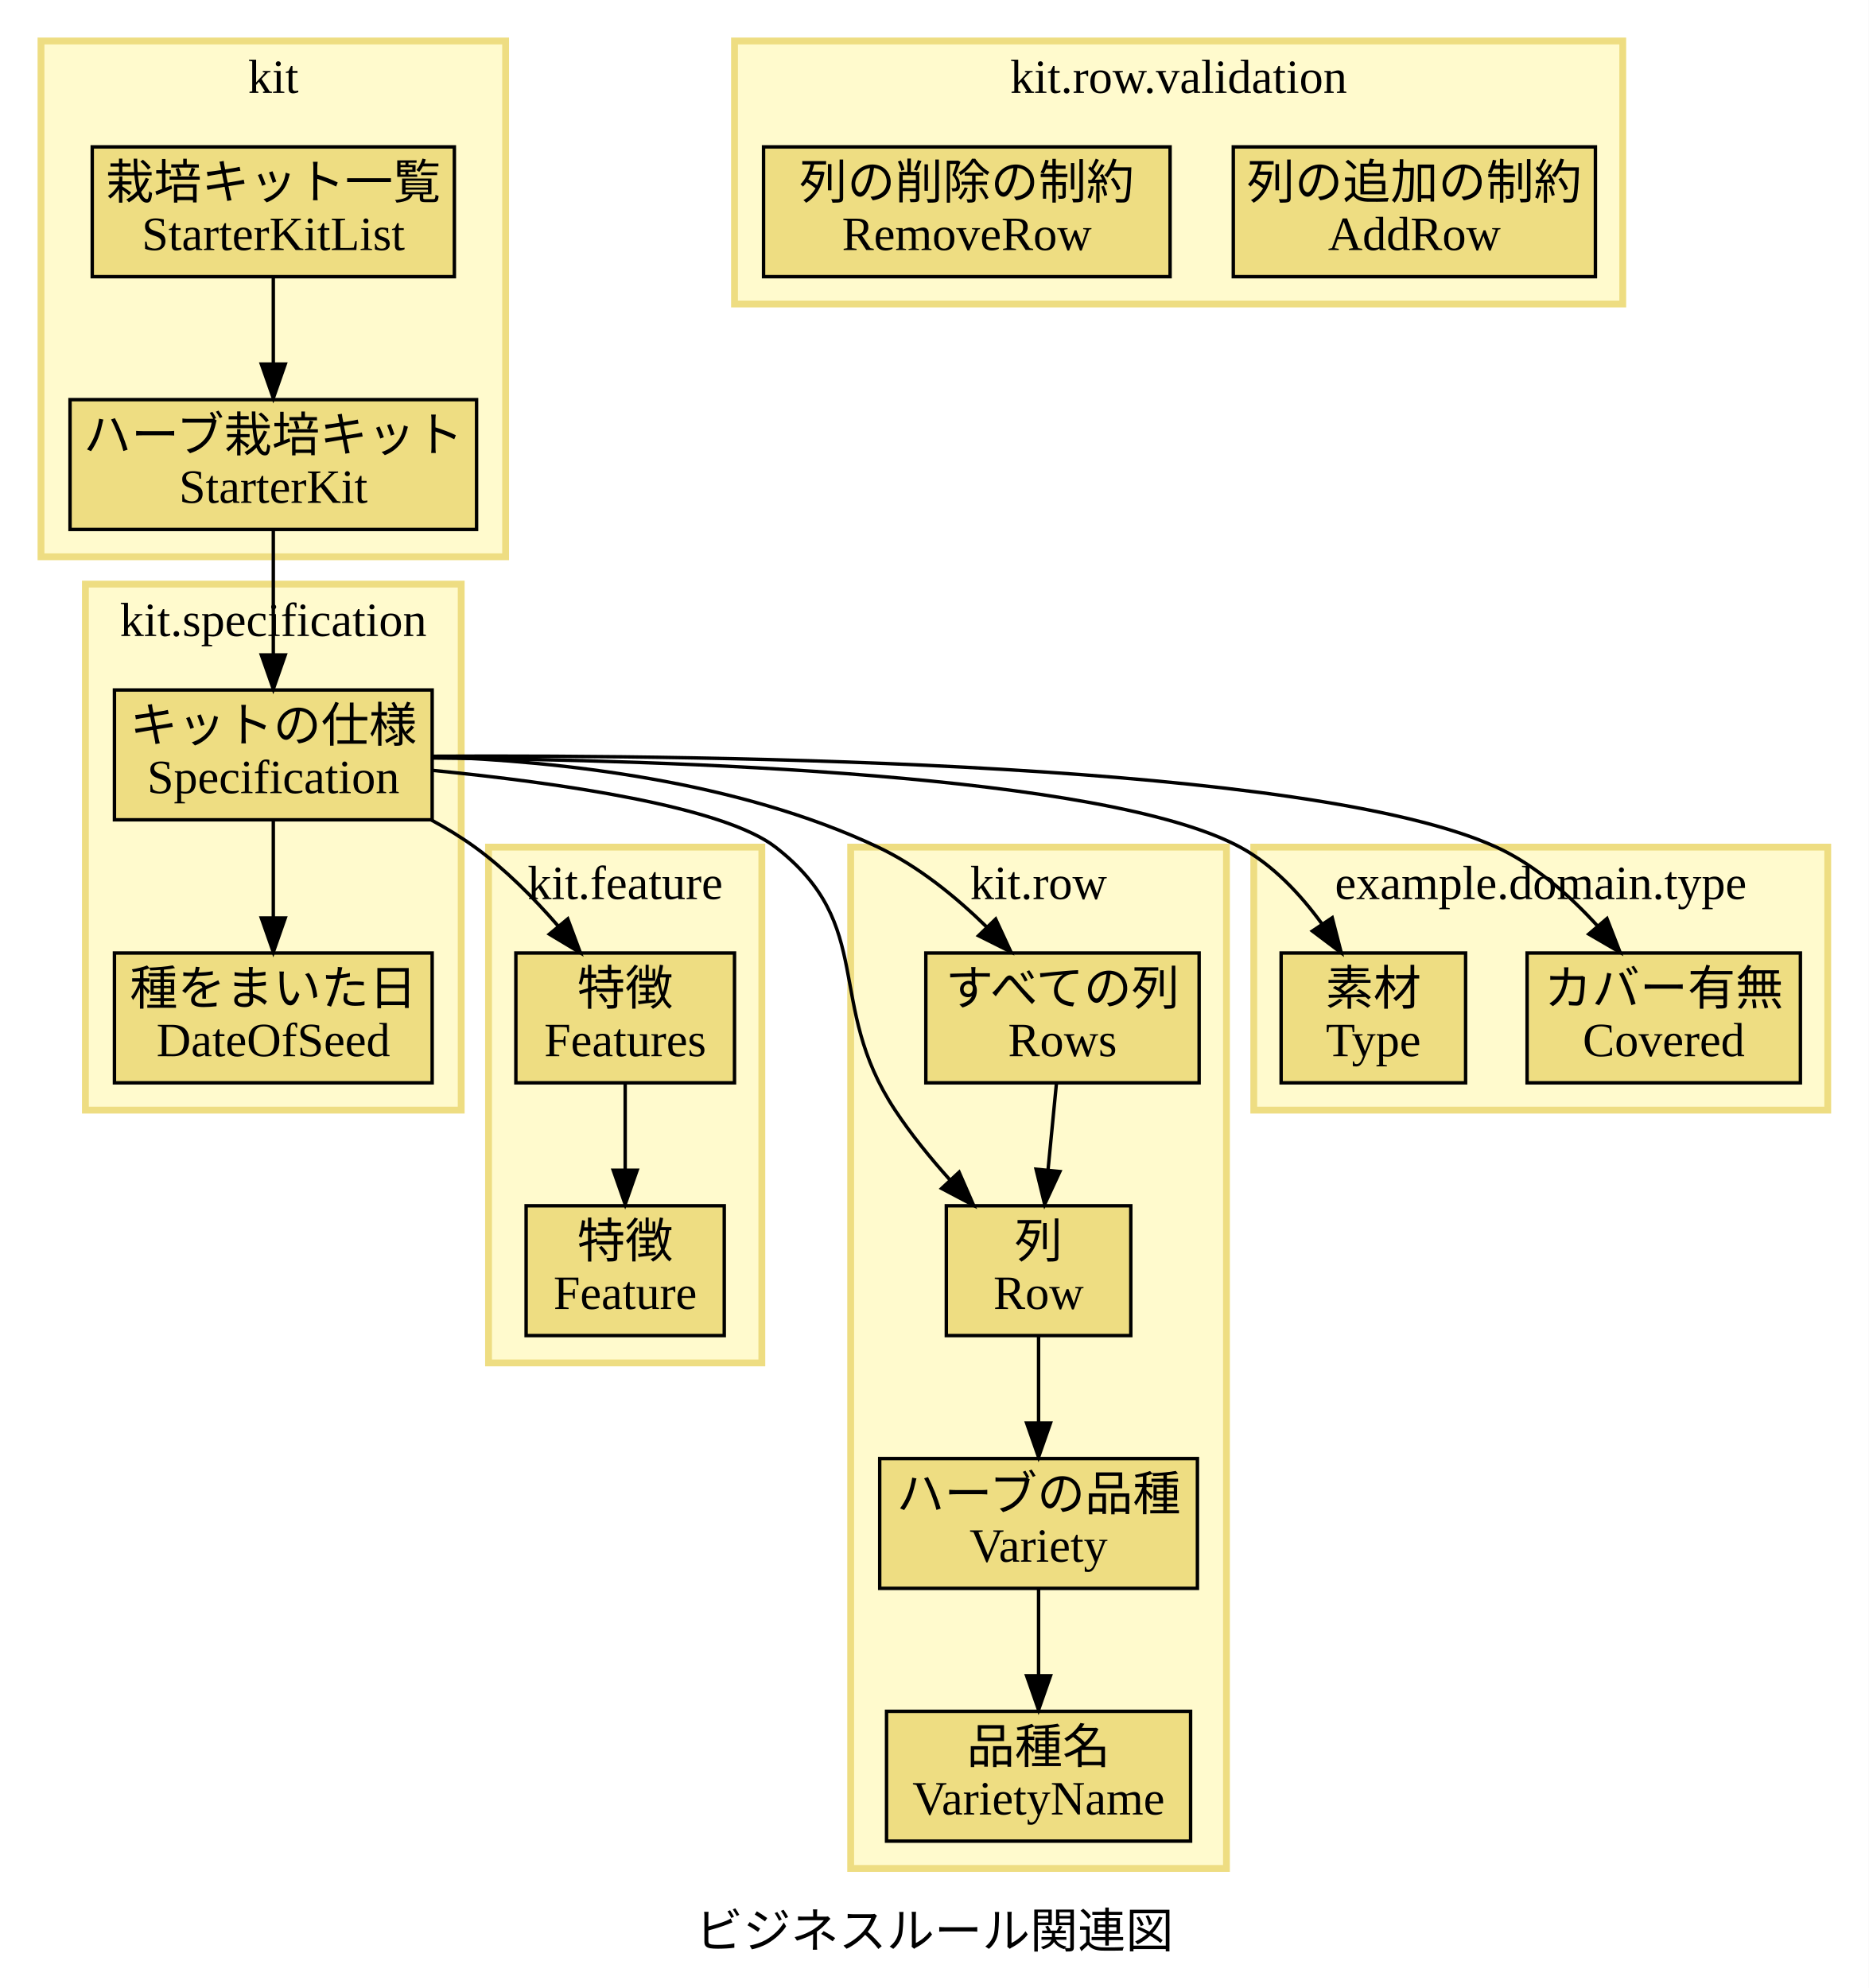
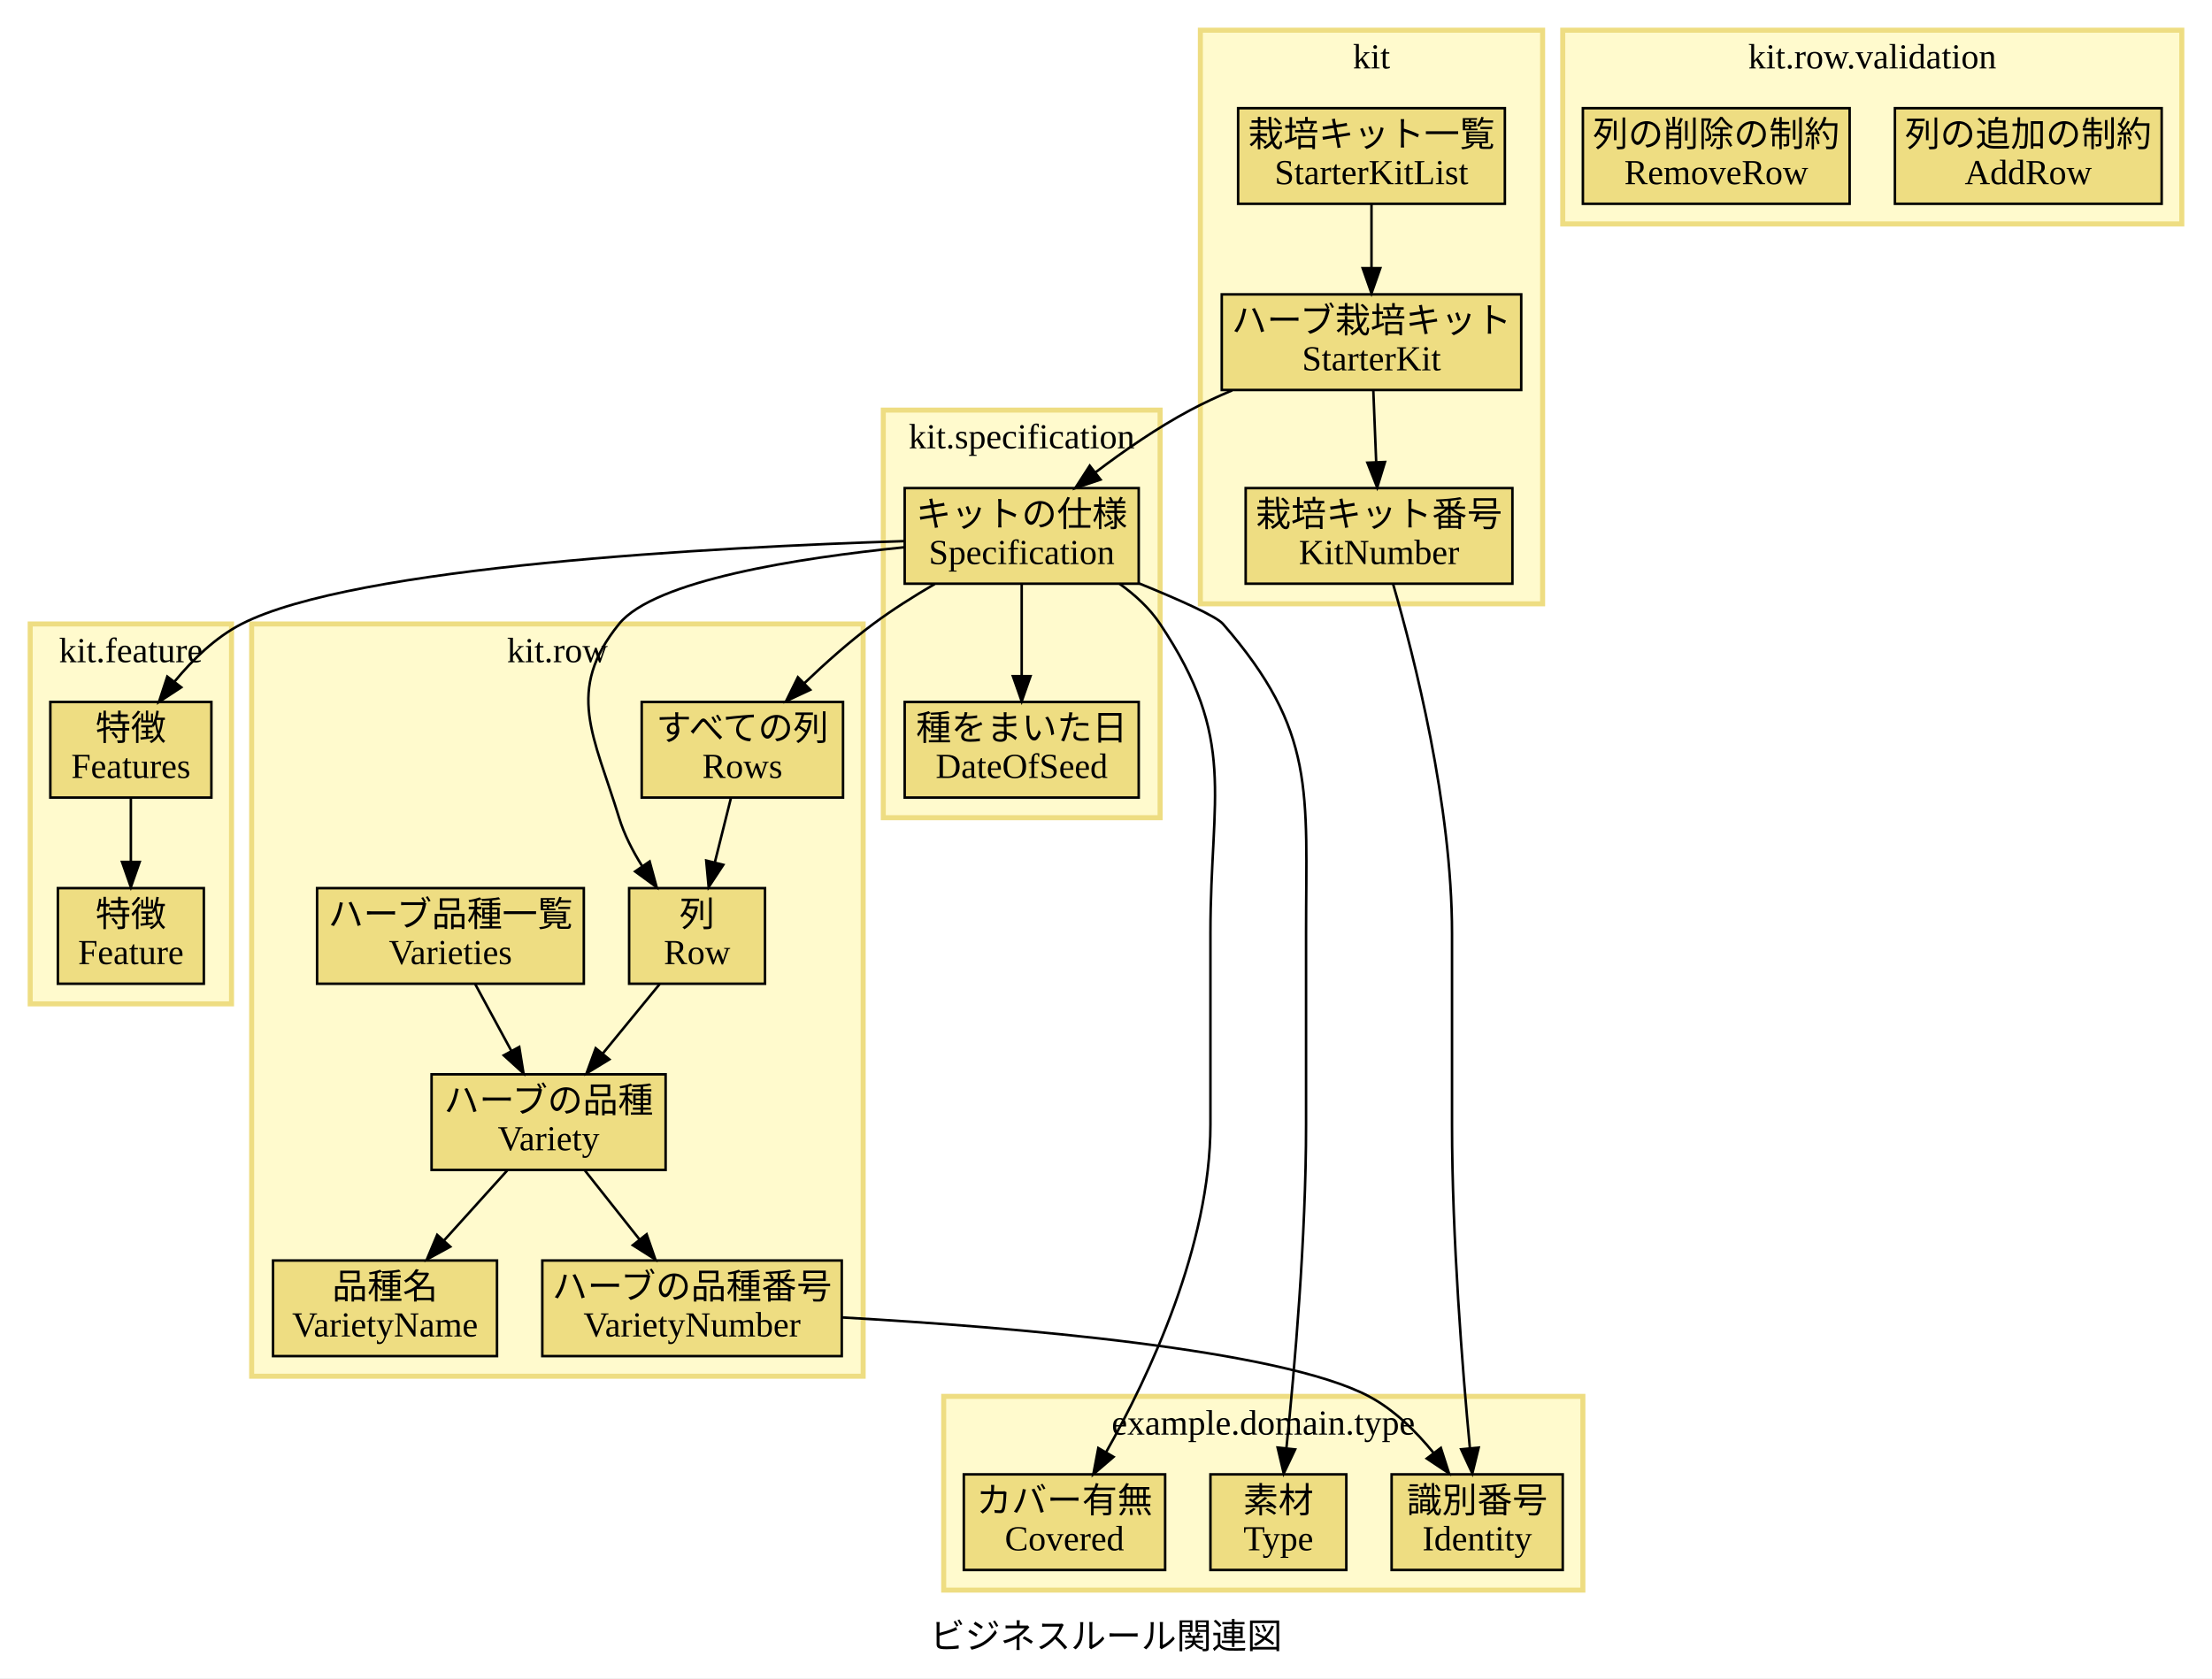
- <svg xmlns="http://www.w3.org/2000/svg" width="547px" height="582px" viewBox="0.00 0.00 547.00 582.00">
-   <g id="graph0" class="graph" transform=" rotate(0) translate(4 578)">
-     <polygon fill="white" stroke="none" points="-4,4 -4,-578 543,-578 543,4 -4,4" />
-     <text text-anchor="middle" x="269.5" y="-7.8" font-family="Times New Roman,serif" font-size="14.00">ビジネスルール関連図</text>
+ <svg xmlns="http://www.w3.org/2000/svg" width="879px" height="667px" viewBox="0.00 0.00 879.00 667.00">
+   <g id="graph0" class="graph" transform=" rotate(0) translate(4 663)">
+     <polygon fill="white" stroke="none" points="-4,4 -4,-663 875,-663 875,4 -4,4" />
+     <text text-anchor="middle" x="435.5" y="-7.8" font-family="Times New Roman,serif" font-size="14.00">ビジネスルール関連図</text>
    <g id="clust1" class="cluster">
-       <polygon fill="lemonchiffon" stroke="#eedd82" stroke-width="2" points="8,-415 8,-566 144,-566 144,-415 8,-415" />
-       <text text-anchor="middle" x="76" y="-550.8" font-family="Times New Roman,serif" font-size="14.00">kit</text>
+       <polygon fill="lemonchiffon" stroke="#eedd82" stroke-width="2" points="473,-423 473,-651 609,-651 609,-423 473,-423" />
+       <text text-anchor="middle" x="541" y="-635.8" font-family="Times New Roman,serif" font-size="14.00">kit</text>
    </g>
    <g id="clust2" class="cluster">
-       <polygon fill="lemonchiffon" stroke="#eedd82" stroke-width="2" points="139,-179 139,-330 219,-330 219,-179 139,-179" />
-       <text text-anchor="middle" x="179" y="-314.8" font-family="Times New Roman,serif" font-size="14.00">kit.feature</text>
+       <polygon fill="lemonchiffon" stroke="#eedd82" stroke-width="2" points="8,-264 8,-415 88,-415 88,-264 8,-264" />
+       <text text-anchor="middle" x="48" y="-399.8" font-family="Times New Roman,serif" font-size="14.00">kit.feature</text>
    </g>
    <g id="clust4" class="cluster">
-       <polygon fill="lemonchiffon" stroke="#eedd82" stroke-width="2" points="211,-489 211,-566 471,-566 471,-489 211,-489" />
-       <text text-anchor="middle" x="341" y="-550.8" font-family="Times New Roman,serif" font-size="14.00">kit.row.validation</text>
+       <polygon fill="lemonchiffon" stroke="#eedd82" stroke-width="2" points="617,-574 617,-651 863,-651 863,-574 617,-574" />
+       <text text-anchor="middle" x="740" y="-635.8" font-family="Times New Roman,serif" font-size="14.00">kit.row.validation</text>
+     </g>
+     <g id="clust3" class="cluster">
+       <polygon fill="lemonchiffon" stroke="#eedd82" stroke-width="2" points="96,-116 96,-415 339,-415 339,-116 96,-116" />
+       <text text-anchor="middle" x="217.5" y="-399.8" font-family="Times New Roman,serif" font-size="14.00">kit.row</text>
    </g>
    <g id="clust5" class="cluster">
-       <polygon fill="lemonchiffon" stroke="#eedd82" stroke-width="2" points="21,-253 21,-407 131,-407 131,-253 21,-253" />
-       <text text-anchor="middle" x="76" y="-391.8" font-family="Times New Roman,serif" font-size="14.00">kit.specification</text>
-     </g>
-     <g id="clust3" class="cluster">
-       <polygon fill="lemonchiffon" stroke="#eedd82" stroke-width="2" points="245,-31 245,-330 355,-330 355,-31 245,-31" />
-       <text text-anchor="middle" x="300" y="-314.8" font-family="Times New Roman,serif" font-size="14.00">kit.row</text>
+       <polygon fill="lemonchiffon" stroke="#eedd82" stroke-width="2" points="347,-338 347,-500 457,-500 457,-338 347,-338" />
+       <text text-anchor="middle" x="402" y="-484.8" font-family="Times New Roman,serif" font-size="14.00">kit.specification</text>
    </g>
    <g id="clust6" class="cluster">
-       <polygon fill="lemonchiffon" stroke="#eedd82" stroke-width="2" points="363,-253 363,-330 531,-330 531,-253 363,-253" />
-       <text text-anchor="middle" x="447" y="-314.8" font-family="Times New Roman,serif" font-size="14.00">example.domain.type</text>
+       <polygon fill="lemonchiffon" stroke="#eedd82" stroke-width="2" points="371,-31 371,-108 625,-108 625,-31 371,-31" />
+       <text text-anchor="middle" x="498" y="-92.8" font-family="Times New Roman,serif" font-size="14.00">example.domain.type</text>
    </g>
    <g id="node1" class="node">
-       <polygon fill="#eedd82" stroke="black" points="135.5,-461 16.5,-461 16.5,-423 135.5,-423 135.5,-461" />
-       <text text-anchor="middle" x="76" y="-445.8" font-family="Times New Roman,serif" font-size="14.00">ハーブ栽培キット</text>
-       <text text-anchor="middle" x="76" y="-430.8" font-family="Times New Roman,serif" font-size="14.00">StarterKit</text>
+       <polygon fill="#eedd82" stroke="black" points="597,-469 491,-469 491,-431 597,-431 597,-469" />
+       <text text-anchor="middle" x="544" y="-453.8" font-family="Times New Roman,serif" font-size="14.00">栽培キット番号</text>
+       <text text-anchor="middle" x="544" y="-438.8" font-family="Times New Roman,serif" font-size="14.00">KitNumber</text>
+     </g>
+     <g id="node17" class="node">
+       <polygon fill="#eedd82" stroke="black" points="617,-77 549,-77 549,-39 617,-39 617,-77" />
+       <text text-anchor="middle" x="583" y="-61.8" font-family="Times New Roman,serif" font-size="14.00">識別番号</text>
+       <text text-anchor="middle" x="583" y="-46.8" font-family="Times New Roman,serif" font-size="14.00">Identity</text>
+     </g>
+     <g id="edge2" class="edge">
+       <path fill="none" stroke="black" d="M549.591,-430.832C558.019,-401.795 573,-343.001 573,-292 573,-292 573,-292 573,-216 573,-171.046 577.134,-118.997 580.086,-87.56" />
+       <polygon fill="black" stroke="black" points="583.595,-87.636 581.072,-77.346 576.627,-86.963 583.595,-87.636" />
+     </g>
+     <g id="node2" class="node">
+       <polygon fill="#eedd82" stroke="black" points="600.5,-546 481.5,-546 481.5,-508 600.5,-508 600.5,-546" />
+       <text text-anchor="middle" x="541" y="-530.8" font-family="Times New Roman,serif" font-size="14.00">ハーブ栽培キット</text>
+       <text text-anchor="middle" x="541" y="-515.8" font-family="Times New Roman,serif" font-size="14.00">StarterKit</text>
+     </g>
+     <g id="edge15" class="edge">
+       <path fill="none" stroke="black" d="M541.726,-507.845C542.066,-499.34 542.48,-489.008 542.86,-479.496" />
+       <polygon fill="black" stroke="black" points="546.368,-479.38 543.27,-469.248 539.373,-479.1 546.368,-479.38" />
+     </g>
+     <g id="node15" class="node">
+       <polygon fill="#eedd82" stroke="black" points="448.5,-469 355.5,-469 355.5,-431 448.5,-431 448.5,-469" />
+       <text text-anchor="middle" x="402" y="-453.8" font-family="Times New Roman,serif" font-size="14.00">キットの仕様</text>
+       <text text-anchor="middle" x="402" y="-438.8" font-family="Times New Roman,serif" font-size="14.00">Specification</text>
+     </g>
+     <g id="edge16" class="edge">
+       <path fill="none" stroke="black" d="M485.652,-507.853C479.928,-505.434 474.28,-502.809 469,-500 456.024,-493.095 442.751,-483.914 431.479,-475.366" />
+       <polygon fill="black" stroke="black" points="433.331,-472.373 423.287,-469.001 429.036,-477.901 433.331,-472.373" />
+     </g>
+     <g id="node3" class="node">
+       <polygon fill="#eedd82" stroke="black" points="594,-620 488,-620 488,-582 594,-582 594,-620" />
+       <text text-anchor="middle" x="541" y="-604.8" font-family="Times New Roman,serif" font-size="14.00">栽培キット一覧</text>
+       <text text-anchor="middle" x="541" y="-589.8" font-family="Times New Roman,serif" font-size="14.00">StarterKitList</text>
+     </g>
+     <g id="edge17" class="edge">
+       <path fill="none" stroke="black" d="M541,-581.831C541,-574.131 541,-564.974 541,-556.417" />
+       <polygon fill="black" stroke="black" points="544.5,-556.413 541,-546.413 537.5,-556.413 544.5,-556.413" />
+     </g>
+     <g id="node4" class="node">
+       <polygon fill="#eedd82" stroke="black" points="77,-310 19,-310 19,-272 77,-272 77,-310" />
+       <text text-anchor="middle" x="48" y="-294.8" font-family="Times New Roman,serif" font-size="14.00">特徴</text>
+       <text text-anchor="middle" x="48" y="-279.8" font-family="Times New Roman,serif" font-size="14.00">Feature</text>
+     </g>
+     <g id="node5" class="node">
+       <polygon fill="#eedd82" stroke="black" points="80,-384 16,-384 16,-346 80,-346 80,-384" />
+       <text text-anchor="middle" x="48" y="-368.8" font-family="Times New Roman,serif" font-size="14.00">特徴</text>
+       <text text-anchor="middle" x="48" y="-353.8" font-family="Times New Roman,serif" font-size="14.00">Features</text>
+     </g>
+     <g id="edge1" class="edge">
+       <path fill="none" stroke="black" d="M48,-345.831C48,-338.131 48,-328.974 48,-320.417" />
+       <polygon fill="black" stroke="black" points="51.5,-320.413 48,-310.413 44.5,-320.413 51.5,-320.413" />
+     </g>
+     <g id="node6" class="node">
+       <polygon fill="#eedd82" stroke="black" points="300,-310 246,-310 246,-272 300,-272 300,-310" />
+       <text text-anchor="middle" x="273" y="-294.8" font-family="Times New Roman,serif" font-size="14.00">列</text>
+       <text text-anchor="middle" x="273" y="-279.8" font-family="Times New Roman,serif" font-size="14.00">Row</text>
+     </g>
+     <g id="node9" class="node">
+       <polygon fill="#eedd82" stroke="black" points="260.5,-236 167.5,-236 167.5,-198 260.5,-198 260.5,-236" />
+       <text text-anchor="middle" x="214" y="-220.8" font-family="Times New Roman,serif" font-size="14.00">ハーブの品種</text>
+       <text text-anchor="middle" x="214" y="-205.8" font-family="Times New Roman,serif" font-size="14.00">Variety</text>
+     </g>
+     <g id="edge3" class="edge">
+       <path fill="none" stroke="black" d="M258.112,-271.831C251.247,-263.454 242.97,-253.353 235.449,-244.175" />
+       <polygon fill="black" stroke="black" points="238.134,-241.93 229.089,-236.413 232.72,-246.366 238.134,-241.93" />
+     </g>
+     <g id="node7" class="node">
+       <polygon fill="#eedd82" stroke="black" points="331,-384 251,-384 251,-346 331,-346 331,-384" />
+       <text text-anchor="middle" x="291" y="-368.8" font-family="Times New Roman,serif" font-size="14.00">すべての列</text>
+       <text text-anchor="middle" x="291" y="-353.8" font-family="Times New Roman,serif" font-size="14.00">Rows</text>
+     </g>
+     <g id="edge4" class="edge">
+       <path fill="none" stroke="black" d="M286.458,-345.831C284.512,-338.046 282.193,-328.773 280.034,-320.135" />
+       <polygon fill="black" stroke="black" points="283.424,-319.266 277.603,-310.413 276.633,-320.964 283.424,-319.266" />
+     </g>
+     <g id="node8" class="node">
+       <polygon fill="#eedd82" stroke="black" points="228,-310 122,-310 122,-272 228,-272 228,-310" />
+       <text text-anchor="middle" x="175" y="-294.8" font-family="Times New Roman,serif" font-size="14.00">ハーブ品種一覧</text>
+       <text text-anchor="middle" x="175" y="-279.8" font-family="Times New Roman,serif" font-size="14.00">Varieties</text>
+     </g>
+     <g id="edge5" class="edge">
+       <path fill="none" stroke="black" d="M184.841,-271.831C189.196,-263.792 194.41,-254.167 199.217,-245.292" />
+       <polygon fill="black" stroke="black" points="202.341,-246.873 204.026,-236.413 196.186,-243.539 202.341,-246.873" />
+     </g>
+     <g id="node10" class="node">
+       <polygon fill="#eedd82" stroke="black" points="193.5,-162 104.5,-162 104.5,-124 193.5,-124 193.5,-162" />
+       <text text-anchor="middle" x="149" y="-146.8" font-family="Times New Roman,serif" font-size="14.00">品種名</text>
+       <text text-anchor="middle" x="149" y="-131.8" font-family="Times New Roman,serif" font-size="14.00">VarietyName</text>
+     </g>
+     <g id="edge6" class="edge">
+       <path fill="none" stroke="black" d="M197.598,-197.831C189.958,-189.369 180.732,-179.149 172.379,-169.897" />
+       <polygon fill="black" stroke="black" points="174.922,-167.491 165.623,-162.413 169.726,-172.181 174.922,-167.491" />
+     </g>
+     <g id="node11" class="node">
+       <polygon fill="#eedd82" stroke="black" points="330.5,-162 211.5,-162 211.5,-124 330.5,-124 330.5,-162" />
+       <text text-anchor="middle" x="271" y="-146.8" font-family="Times New Roman,serif" font-size="14.00">ハーブの品種番号</text>
+       <text text-anchor="middle" x="271" y="-131.8" font-family="Times New Roman,serif" font-size="14.00">VarietyNumber</text>
+     </g>
+     <g id="edge7" class="edge">
+       <path fill="none" stroke="black" d="M228.384,-197.831C234.949,-189.539 242.851,-179.557 250.058,-170.453" />
+       <polygon fill="black" stroke="black" points="252.96,-172.426 256.423,-162.413 247.472,-168.081 252.96,-172.426" />
+     </g>
+     <g id="edge8" class="edge">
+       <path fill="none" stroke="black" d="M330.613,-139.369C398.576,-135.523 504.817,-126.682 540,-108 549.999,-102.69 558.75,-94.049 565.7,-85.49" />
+       <polygon fill="black" stroke="black" points="568.561,-87.51 571.795,-77.421 562.975,-83.291 568.561,-87.51" />
    </g>
    <g id="node12" class="node">
-       <polygon fill="#eedd82" stroke="black" points="122.5,-376 29.5,-376 29.5,-338 122.5,-338 122.5,-376" />
-       <text text-anchor="middle" x="76" y="-360.8" font-family="Times New Roman,serif" font-size="14.00">キットの仕様</text>
-       <text text-anchor="middle" x="76" y="-345.8" font-family="Times New Roman,serif" font-size="14.00">Specification</text>
+       <polygon fill="#eedd82" stroke="black" points="855,-620 749,-620 749,-582 855,-582 855,-620" />
+       <text text-anchor="middle" x="802" y="-604.8" font-family="Times New Roman,serif" font-size="14.00">列の追加の制約</text>
+       <text text-anchor="middle" x="802" y="-589.8" font-family="Times New Roman,serif" font-size="14.00">AddRow</text>
+     </g>
+     <g id="node13" class="node">
+       <polygon fill="#eedd82" stroke="black" points="731,-620 625,-620 625,-582 731,-582 731,-620" />
+       <text text-anchor="middle" x="678" y="-604.8" font-family="Times New Roman,serif" font-size="14.00">列の削除の制約</text>
+       <text text-anchor="middle" x="678" y="-589.8" font-family="Times New Roman,serif" font-size="14.00">RemoveRow</text>
+     </g>
+     <g id="node14" class="node">
+       <polygon fill="#eedd82" stroke="black" points="448.5,-384 355.5,-384 355.5,-346 448.5,-346 448.5,-384" />
+       <text text-anchor="middle" x="402" y="-368.8" font-family="Times New Roman,serif" font-size="14.00">種をまいた日</text>
+       <text text-anchor="middle" x="402" y="-353.8" font-family="Times New Roman,serif" font-size="14.00">DateOfSeed</text>
+     </g>
+     <g id="edge9" class="edge">
+       <path fill="none" stroke="black" d="M355.492,-447.931C280.531,-445.542 136.857,-438.022 92,-415 81.671,-409.699 72.613,-400.893 65.443,-392.198" />
+       <polygon fill="black" stroke="black" points="68.029,-389.819 59.167,-384.012 62.474,-394.078 68.029,-389.819" />
+     </g>
+     <g id="edge10" class="edge">
+       <path fill="none" stroke="black" d="M355.417,-445.492C313.393,-441.243 256.074,-432.379 242,-415 220.463,-388.405 232.001,-370.729 242,-338 244.042,-331.317 247.417,-324.727 251.205,-318.714" />
+       <polygon fill="black" stroke="black" points="254.159,-320.595 256.944,-310.373 248.392,-316.627 254.159,-320.595" />
    </g>
    <g id="edge11" class="edge">
-       <path fill="none" stroke="black" d="M76,-422.99C76,-412.296 76,-398.499 76,-386.371" />
-       <polygon fill="black" stroke="black" points="79.5,-386.261 76,-376.261 72.5,-386.261 79.5,-386.261" />
-     </g>
-     <g id="node2" class="node">
-       <polygon fill="#eedd82" stroke="black" points="129,-535 23,-535 23,-497 129,-497 129,-535" />
-       <text text-anchor="middle" x="76" y="-519.8" font-family="Times New Roman,serif" font-size="14.00">栽培キット一覧</text>
-       <text text-anchor="middle" x="76" y="-504.8" font-family="Times New Roman,serif" font-size="14.00">StarterKitList</text>
+       <path fill="none" stroke="black" d="M367.447,-430.886C359.198,-426.079 350.59,-420.642 343,-415 333.549,-407.974 323.956,-399.421 315.627,-391.438" />
+       <polygon fill="black" stroke="black" points="317.964,-388.829 308.372,-384.329 313.064,-393.828 317.964,-388.829" />
    </g>
    <g id="edge12" class="edge">
-       <path fill="none" stroke="black" d="M76,-496.831C76,-489.131 76,-479.974 76,-471.417" />
-       <polygon fill="black" stroke="black" points="79.5,-471.413 76,-461.413 72.5,-471.413 79.5,-471.413" />
+       <path fill="none" stroke="black" d="M402,-430.99C402,-420.296 402,-406.499 402,-394.371" />
+       <polygon fill="black" stroke="black" points="405.5,-394.261 402,-384.261 398.5,-394.261 405.5,-394.261" />
    </g>
-     <g id="node3" class="node">
-       <polygon fill="#eedd82" stroke="black" points="208,-225 150,-225 150,-187 208,-187 208,-225" />
-       <text text-anchor="middle" x="179" y="-209.8" font-family="Times New Roman,serif" font-size="14.00">特徴</text>
-       <text text-anchor="middle" x="179" y="-194.8" font-family="Times New Roman,serif" font-size="14.00">Feature</text>
+     <g id="node16" class="node">
+       <polygon fill="#eedd82" stroke="black" points="459,-77 379,-77 379,-39 459,-39 459,-77" />
+       <text text-anchor="middle" x="419" y="-61.8" font-family="Times New Roman,serif" font-size="14.00">カバー有無</text>
+       <text text-anchor="middle" x="419" y="-46.8" font-family="Times New Roman,serif" font-size="14.00">Covered</text>
    </g>
-     <g id="node4" class="node">
-       <polygon fill="#eedd82" stroke="black" points="211,-299 147,-299 147,-261 211,-261 211,-299" />
-       <text text-anchor="middle" x="179" y="-283.8" font-family="Times New Roman,serif" font-size="14.00">特徴</text>
-       <text text-anchor="middle" x="179" y="-268.8" font-family="Times New Roman,serif" font-size="14.00">Features</text>
+     <g id="edge13" class="edge">
+       <path fill="none" stroke="black" d="M440.836,-430.993C447.062,-426.562 452.821,-421.253 457,-415 487.775,-368.953 477,-347.385 477,-292 477,-292 477,-292 477,-216 477,-167.81 452.659,-116.168 435.514,-85.771" />
+       <polygon fill="black" stroke="black" points="438.501,-83.944 430.459,-77.046 432.444,-87.454 438.501,-83.944" />
    </g>
-     <g id="edge1" class="edge">
-       <path fill="none" stroke="black" d="M179,-260.831C179,-253.131 179,-243.974 179,-235.417" />
-       <polygon fill="black" stroke="black" points="182.5,-235.413 179,-225.413 175.5,-235.413 182.5,-235.413" />
+     <g id="node18" class="node">
+       <polygon fill="#eedd82" stroke="black" points="531,-77 477,-77 477,-39 531,-39 531,-77" />
+       <text text-anchor="middle" x="504" y="-61.8" font-family="Times New Roman,serif" font-size="14.00">素材</text>
+       <text text-anchor="middle" x="504" y="-46.8" font-family="Times New Roman,serif" font-size="14.00">Type</text>
    </g>
-     <g id="node5" class="node">
-       <polygon fill="#eedd82" stroke="black" points="327,-225 273,-225 273,-187 327,-187 327,-225" />
-       <text text-anchor="middle" x="300" y="-209.8" font-family="Times New Roman,serif" font-size="14.00">列</text>
-       <text text-anchor="middle" x="300" y="-194.8" font-family="Times New Roman,serif" font-size="14.00">Row</text>
-     </g>
-     <g id="node7" class="node">
-       <polygon fill="#eedd82" stroke="black" points="346.5,-151 253.5,-151 253.5,-113 346.5,-113 346.5,-151" />
-       <text text-anchor="middle" x="300" y="-135.8" font-family="Times New Roman,serif" font-size="14.00">ハーブの品種</text>
-       <text text-anchor="middle" x="300" y="-120.8" font-family="Times New Roman,serif" font-size="14.00">Variety</text>
-     </g>
-     <g id="edge2" class="edge">
-       <path fill="none" stroke="black" d="M300,-186.831C300,-179.131 300,-169.974 300,-161.417" />
-       <polygon fill="black" stroke="black" points="303.5,-161.413 300,-151.413 296.5,-161.413 303.5,-161.413" />
-     </g>
-     <g id="node6" class="node">
-       <polygon fill="#eedd82" stroke="black" points="347,-299 267,-299 267,-261 347,-261 347,-299" />
-       <text text-anchor="middle" x="307" y="-283.8" font-family="Times New Roman,serif" font-size="14.00">すべての列</text>
-       <text text-anchor="middle" x="307" y="-268.8" font-family="Times New Roman,serif" font-size="14.00">Rows</text>
-     </g>
-     <g id="edge3" class="edge">
-       <path fill="none" stroke="black" d="M305.234,-260.831C304.485,-253.131 303.595,-243.974 302.763,-235.417" />
-       <polygon fill="black" stroke="black" points="306.242,-235.028 301.79,-225.413 299.274,-235.705 306.242,-235.028" />
-     </g>
-     <g id="node8" class="node">
-       <polygon fill="#eedd82" stroke="black" points="344.5,-77 255.5,-77 255.5,-39 344.5,-39 344.5,-77" />
-       <text text-anchor="middle" x="300" y="-61.8" font-family="Times New Roman,serif" font-size="14.00">品種名</text>
-       <text text-anchor="middle" x="300" y="-46.8" font-family="Times New Roman,serif" font-size="14.00">VarietyName</text>
-     </g>
-     <g id="edge4" class="edge">
-       <path fill="none" stroke="black" d="M300,-112.831C300,-105.131 300,-95.974 300,-87.417" />
-       <polygon fill="black" stroke="black" points="303.5,-87.413 300,-77.413 296.5,-87.413 303.5,-87.413" />
-     </g>
-     <g id="node9" class="node">
-       <polygon fill="#eedd82" stroke="black" points="463,-535 357,-535 357,-497 463,-497 463,-535" />
-       <text text-anchor="middle" x="410" y="-519.8" font-family="Times New Roman,serif" font-size="14.00">列の追加の制約</text>
-       <text text-anchor="middle" x="410" y="-504.8" font-family="Times New Roman,serif" font-size="14.00">AddRow</text>
-     </g>
-     <g id="node10" class="node">
-       <polygon fill="#eedd82" stroke="black" points="338.5,-535 219.5,-535 219.5,-497 338.5,-497 338.5,-535" />
-       <text text-anchor="middle" x="279" y="-519.8" font-family="Times New Roman,serif" font-size="14.00">列の削除の制約</text>
-       <text text-anchor="middle" x="279" y="-504.8" font-family="Times New Roman,serif" font-size="14.00">RemoveRow</text>
-     </g>
-     <g id="node11" class="node">
-       <polygon fill="#eedd82" stroke="black" points="122.5,-299 29.5,-299 29.5,-261 122.5,-261 122.5,-299" />
-       <text text-anchor="middle" x="76" y="-283.8" font-family="Times New Roman,serif" font-size="14.00">種をまいた日</text>
-       <text text-anchor="middle" x="76" y="-268.8" font-family="Times New Roman,serif" font-size="14.00">DateOfSeed</text>
-     </g>
-     <g id="edge5" class="edge">
-       <path fill="none" stroke="black" d="M122.165,-337.986C126.652,-335.555 131.012,-332.89 135,-330 143.888,-323.559 152.297,-315.059 159.337,-306.948" />
-       <polygon fill="black" stroke="black" points="162.192,-308.989 165.888,-299.059 156.807,-304.517 162.192,-308.989" />
-     </g>
-     <g id="edge6" class="edge">
-       <path fill="none" stroke="black" d="M122.837,-352.445C159.811,-348.791 207.64,-341.912 223,-330 252.706,-306.963 237.295,-284.376 258,-253 262.607,-246.019 268.264,-239.057 273.916,-232.741" />
-       <polygon fill="black" stroke="black" points="276.745,-234.838 280.993,-225.132 271.619,-230.07 276.745,-234.838" />
-     </g>
-     <g id="edge7" class="edge">
-       <path fill="none" stroke="black" d="M122.866,-356.467C159.84,-355.143 211.859,-349.437 253,-330 264.804,-324.423 275.861,-315.388 284.857,-306.586" />
-       <polygon fill="black" stroke="black" points="287.448,-308.942 291.9,-299.328 282.424,-304.067 287.448,-308.942" />
-     </g>
-     <g id="edge8" class="edge">
-       <path fill="none" stroke="black" d="M76,-337.845C76,-329.34 76,-319.008 76,-309.496" />
-       <polygon fill="black" stroke="black" points="79.5,-309.248 76,-299.248 72.5,-309.248 79.5,-309.248" />
-     </g>
-     <g id="node13" class="node">
-       <polygon fill="#eedd82" stroke="black" points="523,-299 443,-299 443,-261 523,-261 523,-299" />
-       <text text-anchor="middle" x="483" y="-283.8" font-family="Times New Roman,serif" font-size="14.00">カバー有無</text>
-       <text text-anchor="middle" x="483" y="-268.8" font-family="Times New Roman,serif" font-size="14.00">Covered</text>
-     </g>
-     <g id="edge9" class="edge">
-       <path fill="none" stroke="black" d="M122.722,-356.608C206.782,-357.048 379.809,-354.784 434,-330 445.339,-324.814 455.528,-315.796 463.64,-306.899" />
-       <polygon fill="black" stroke="black" points="466.374,-309.086 470.21,-299.21 461.053,-304.539 466.374,-309.086" />
-     </g>
-     <g id="node14" class="node">
-       <polygon fill="#eedd82" stroke="black" points="425,-299 371,-299 371,-261 425,-261 425,-299" />
-       <text text-anchor="middle" x="398" y="-283.8" font-family="Times New Roman,serif" font-size="14.00">素材</text>
-       <text text-anchor="middle" x="398" y="-268.8" font-family="Times New Roman,serif" font-size="14.00">Type</text>
-     </g>
-     <g id="edge10" class="edge">
-       <path fill="none" stroke="black" d="M122.506,-356.093C192.08,-355.507 319.33,-351.419 359,-330 368.615,-324.809 376.691,-316.141 382.955,-307.528" />
-       <polygon fill="black" stroke="black" points="385.965,-309.323 388.605,-299.062 380.142,-305.437 385.965,-309.323" />
+     <g id="edge14" class="edge">
+       <path fill="none" stroke="black" d="M448.619,-431.132C464.671,-424.607 479.327,-418.075 482,-415 519.13,-372.281 515,-348.6 515,-292 515,-292 515,-292 515,-216 515,-171.027 510.453,-118.984 507.206,-87.553" />
+       <polygon fill="black" stroke="black" points="510.658,-86.915 506.121,-77.341 503.697,-87.654 510.658,-86.915" />
    </g>
  </g>
</svg>
